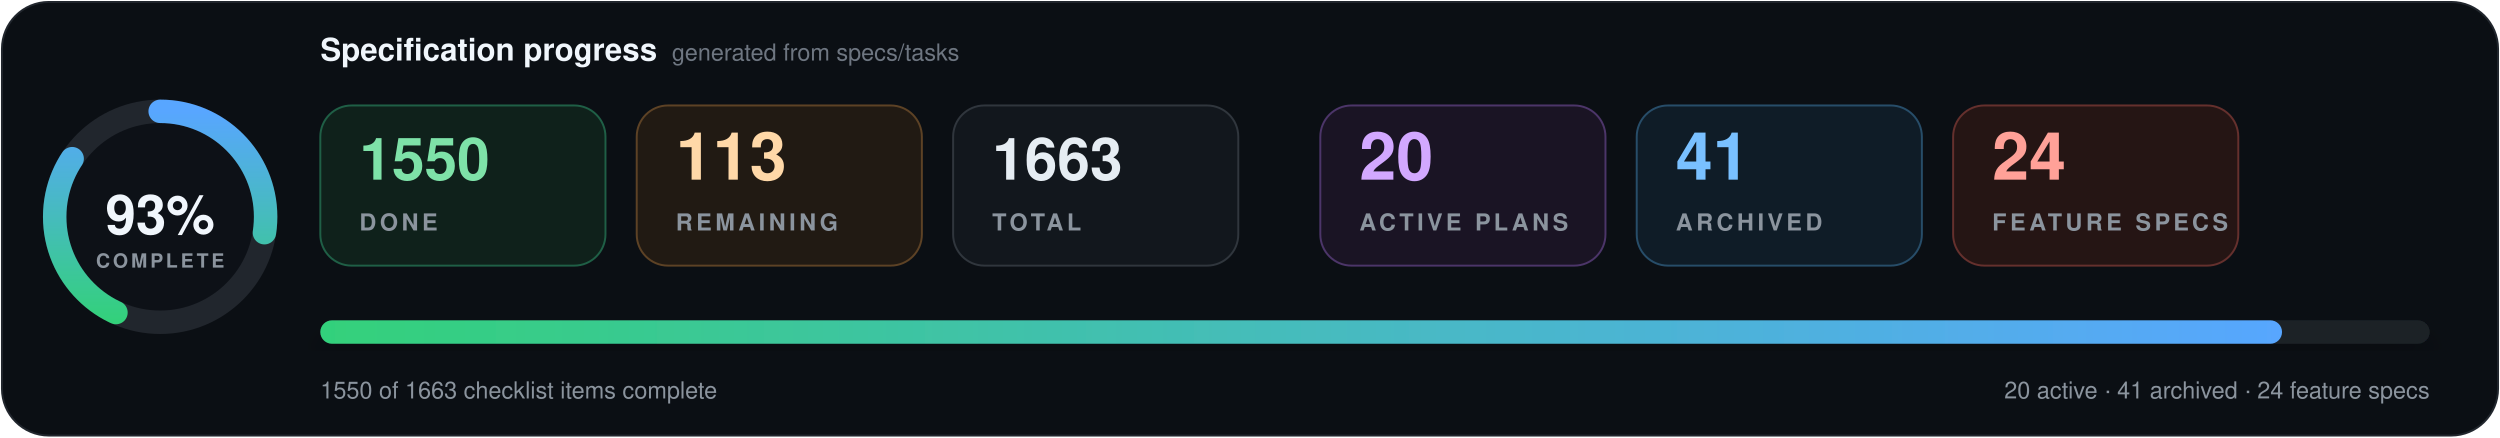
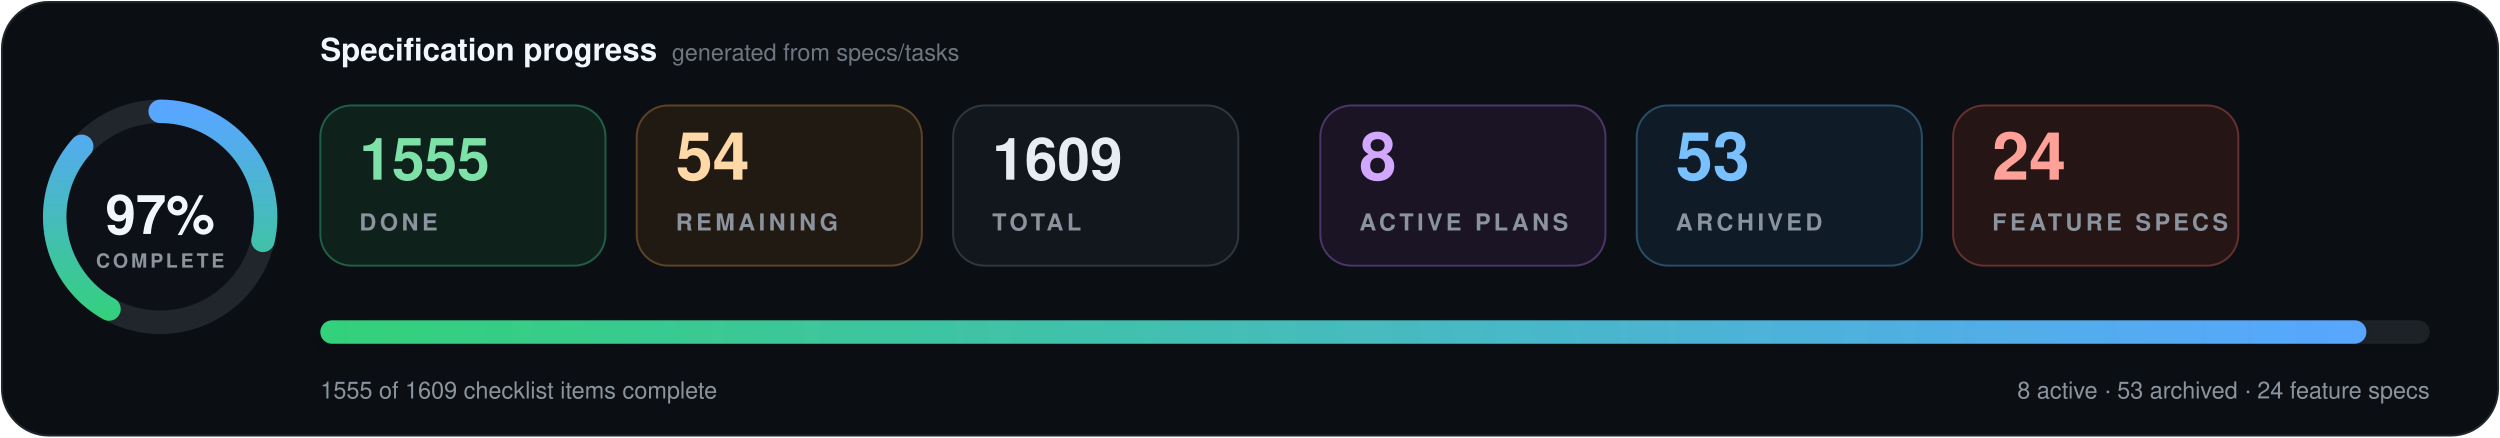
- <svg xmlns="http://www.w3.org/2000/svg" data-cache-version="1786654703" width="1280" height="224" viewBox="0 0 1280 224" role="img" aria-labelledby="title description" font-family="system-ui, -apple-system, BlinkMacSystemFont, 'Segoe UI', Helvetica, Arial, sans-serif" font-variant-numeric="tabular-nums">
+ <svg xmlns="http://www.w3.org/2000/svg" data-cache-version="1786655923" width="1280" height="224" viewBox="0 0 1280 224" role="img" aria-labelledby="title description" font-family="system-ui, -apple-system, BlinkMacSystemFont, 'Segoe UI', Helvetica, Arial, sans-serif" font-variant-numeric="tabular-nums">
  <defs>
    <linearGradient id="progress" x1="0" x2="1">
      <stop offset="0" stop-color="#33d17a" />
      <stop offset="1" stop-color="#58a6ff" />
    </linearGradient>
    <filter id="shadow" x="-10%" y="-20%" width="120%" height="150%">
      <feDropShadow dx="0" dy="7" stdDeviation="9" flood-color="#000" flood-opacity=".28" />
    </filter>
  </defs>
  <rect x="1" y="1" width="1278" height="222" rx="24" fill="#0b0f14" stroke="#21262d" />
  <g transform="translate(82 111)">
    <circle r="54" fill="#0d1117" stroke="#21262d" stroke-width="12" />
-     <circle r="54" fill="none" stroke="url(#progress)" stroke-width="12" stroke-linecap="round" pathLength="100" stroke-dasharray="93 100" transform="rotate(-90)" />
-     <text y="-1" text-anchor="middle" dominant-baseline="middle" fill="#f0f6fc" font-size="28" font-weight="800">93%</text>
+     <circle r="54" fill="none" stroke="url(#progress)" stroke-width="12" stroke-linecap="round" pathLength="100" stroke-dasharray="97 100" transform="rotate(-90)" />
+     <text y="-1" text-anchor="middle" dominant-baseline="middle" fill="#f0f6fc" font-size="28" font-weight="800">97%</text>
    <text y="26" text-anchor="middle" fill="#8b949e" font-size="10" font-weight="700" letter-spacing="1.5">COMPLETE</text>
  </g>
  <text x="164" y="31" fill="#f0f6fc" font-size="16" font-weight="750">Specification progress</text>
  <text x="344" y="31" fill="#6e7681" font-size="12">generated from specs/tasks</text>
  <g transform="translate(164 54)">
    <rect width="146" height="82" rx="16" fill="#0f211b" stroke="#1f5f46" />
-     <text x="20" y="38" fill="#7ee2a8" font-size="30" font-weight="750">1550</text>
+     <text x="20" y="38" fill="#7ee2a8" font-size="30" font-weight="750">1555</text>
    <text x="20" y="64" fill="#8b949e" font-size="12" font-weight="700" letter-spacing="1.8">DONE</text>
  </g>
  <g transform="translate(326 54)">
    <rect width="146" height="82" rx="16" fill="#211a13" stroke="#5d4225" />
-     <text x="20" y="38" fill="#ffd8a8" font-size="34" font-weight="750">113</text>
+     <text x="20" y="38" fill="#ffd8a8" font-size="34" font-weight="750">54</text>
    <text x="20" y="64" fill="#8b949e" font-size="12" font-weight="700" letter-spacing="1.8">REMAINING</text>
  </g>
  <g transform="translate(488 54)">
    <rect width="146" height="82" rx="16" fill="#12171d" stroke="#30363d" />
-     <text x="20" y="38" fill="#e6edf3" font-size="30" font-weight="750">1663</text>
+     <text x="20" y="38" fill="#e6edf3" font-size="30" font-weight="750">1609</text>
    <text x="20" y="64" fill="#8b949e" font-size="12" font-weight="700" letter-spacing="1.8">TOTAL</text>
  </g>
  <g transform="translate(676 54)">
    <rect width="146" height="82" rx="16" fill="#1a1424" stroke="#4c3569" />
-     <text x="20" y="38" fill="#d2a8ff" font-size="34" font-weight="750">20</text>
+     <text x="20" y="38" fill="#d2a8ff" font-size="34" font-weight="750">8</text>
    <text x="20" y="64" fill="#8b949e" font-size="12" font-weight="700" letter-spacing="1.8">ACTIVE PLANS</text>
  </g>
  <g transform="translate(838 54)">
    <rect width="146" height="82" rx="16" fill="#0f1c27" stroke="#274d69" />
-     <text x="20" y="38" fill="#79c0ff" font-size="34" font-weight="750">41</text>
+     <text x="20" y="38" fill="#79c0ff" font-size="34" font-weight="750">53</text>
    <text x="20" y="64" fill="#8b949e" font-size="12" font-weight="700" letter-spacing="1.8">ARCHIVED</text>
  </g>
  <g transform="translate(1000 54)">
    <rect width="146" height="82" rx="16" fill="#251514" stroke="#65302d" />
    <text x="20" y="38" fill="#ffa198" font-size="34" font-weight="750">24</text>
    <text x="20" y="64" fill="#8b949e" font-size="12" font-weight="700" letter-spacing="1.8">FEATURE SPECS</text>
  </g>
  <g filter="url(#shadow)">
    <rect x="164" y="164" width="1080" height="12" rx="6" fill="#1b2128" />
-     <rect x="164" y="164" width="1004.4" height="12" rx="6" fill="url(#progress)" />
+     <rect x="164" y="164" width="1047.6" height="12" rx="6" fill="url(#progress)" />
  </g>
-   <text x="164" y="204" fill="#8b949e" font-size="12">1550 of 1663 checklist items complete</text>
-   <text x="1244" y="204" text-anchor="end" fill="#8b949e" font-size="12">20 active · 41 archived · 24 feature specs</text>
+   <text x="164" y="204" fill="#8b949e" font-size="12">1555 of 1609 checklist items complete</text>
+   <text x="1244" y="204" text-anchor="end" fill="#8b949e" font-size="12">8 active · 53 archived · 24 feature specs</text>
</svg>
